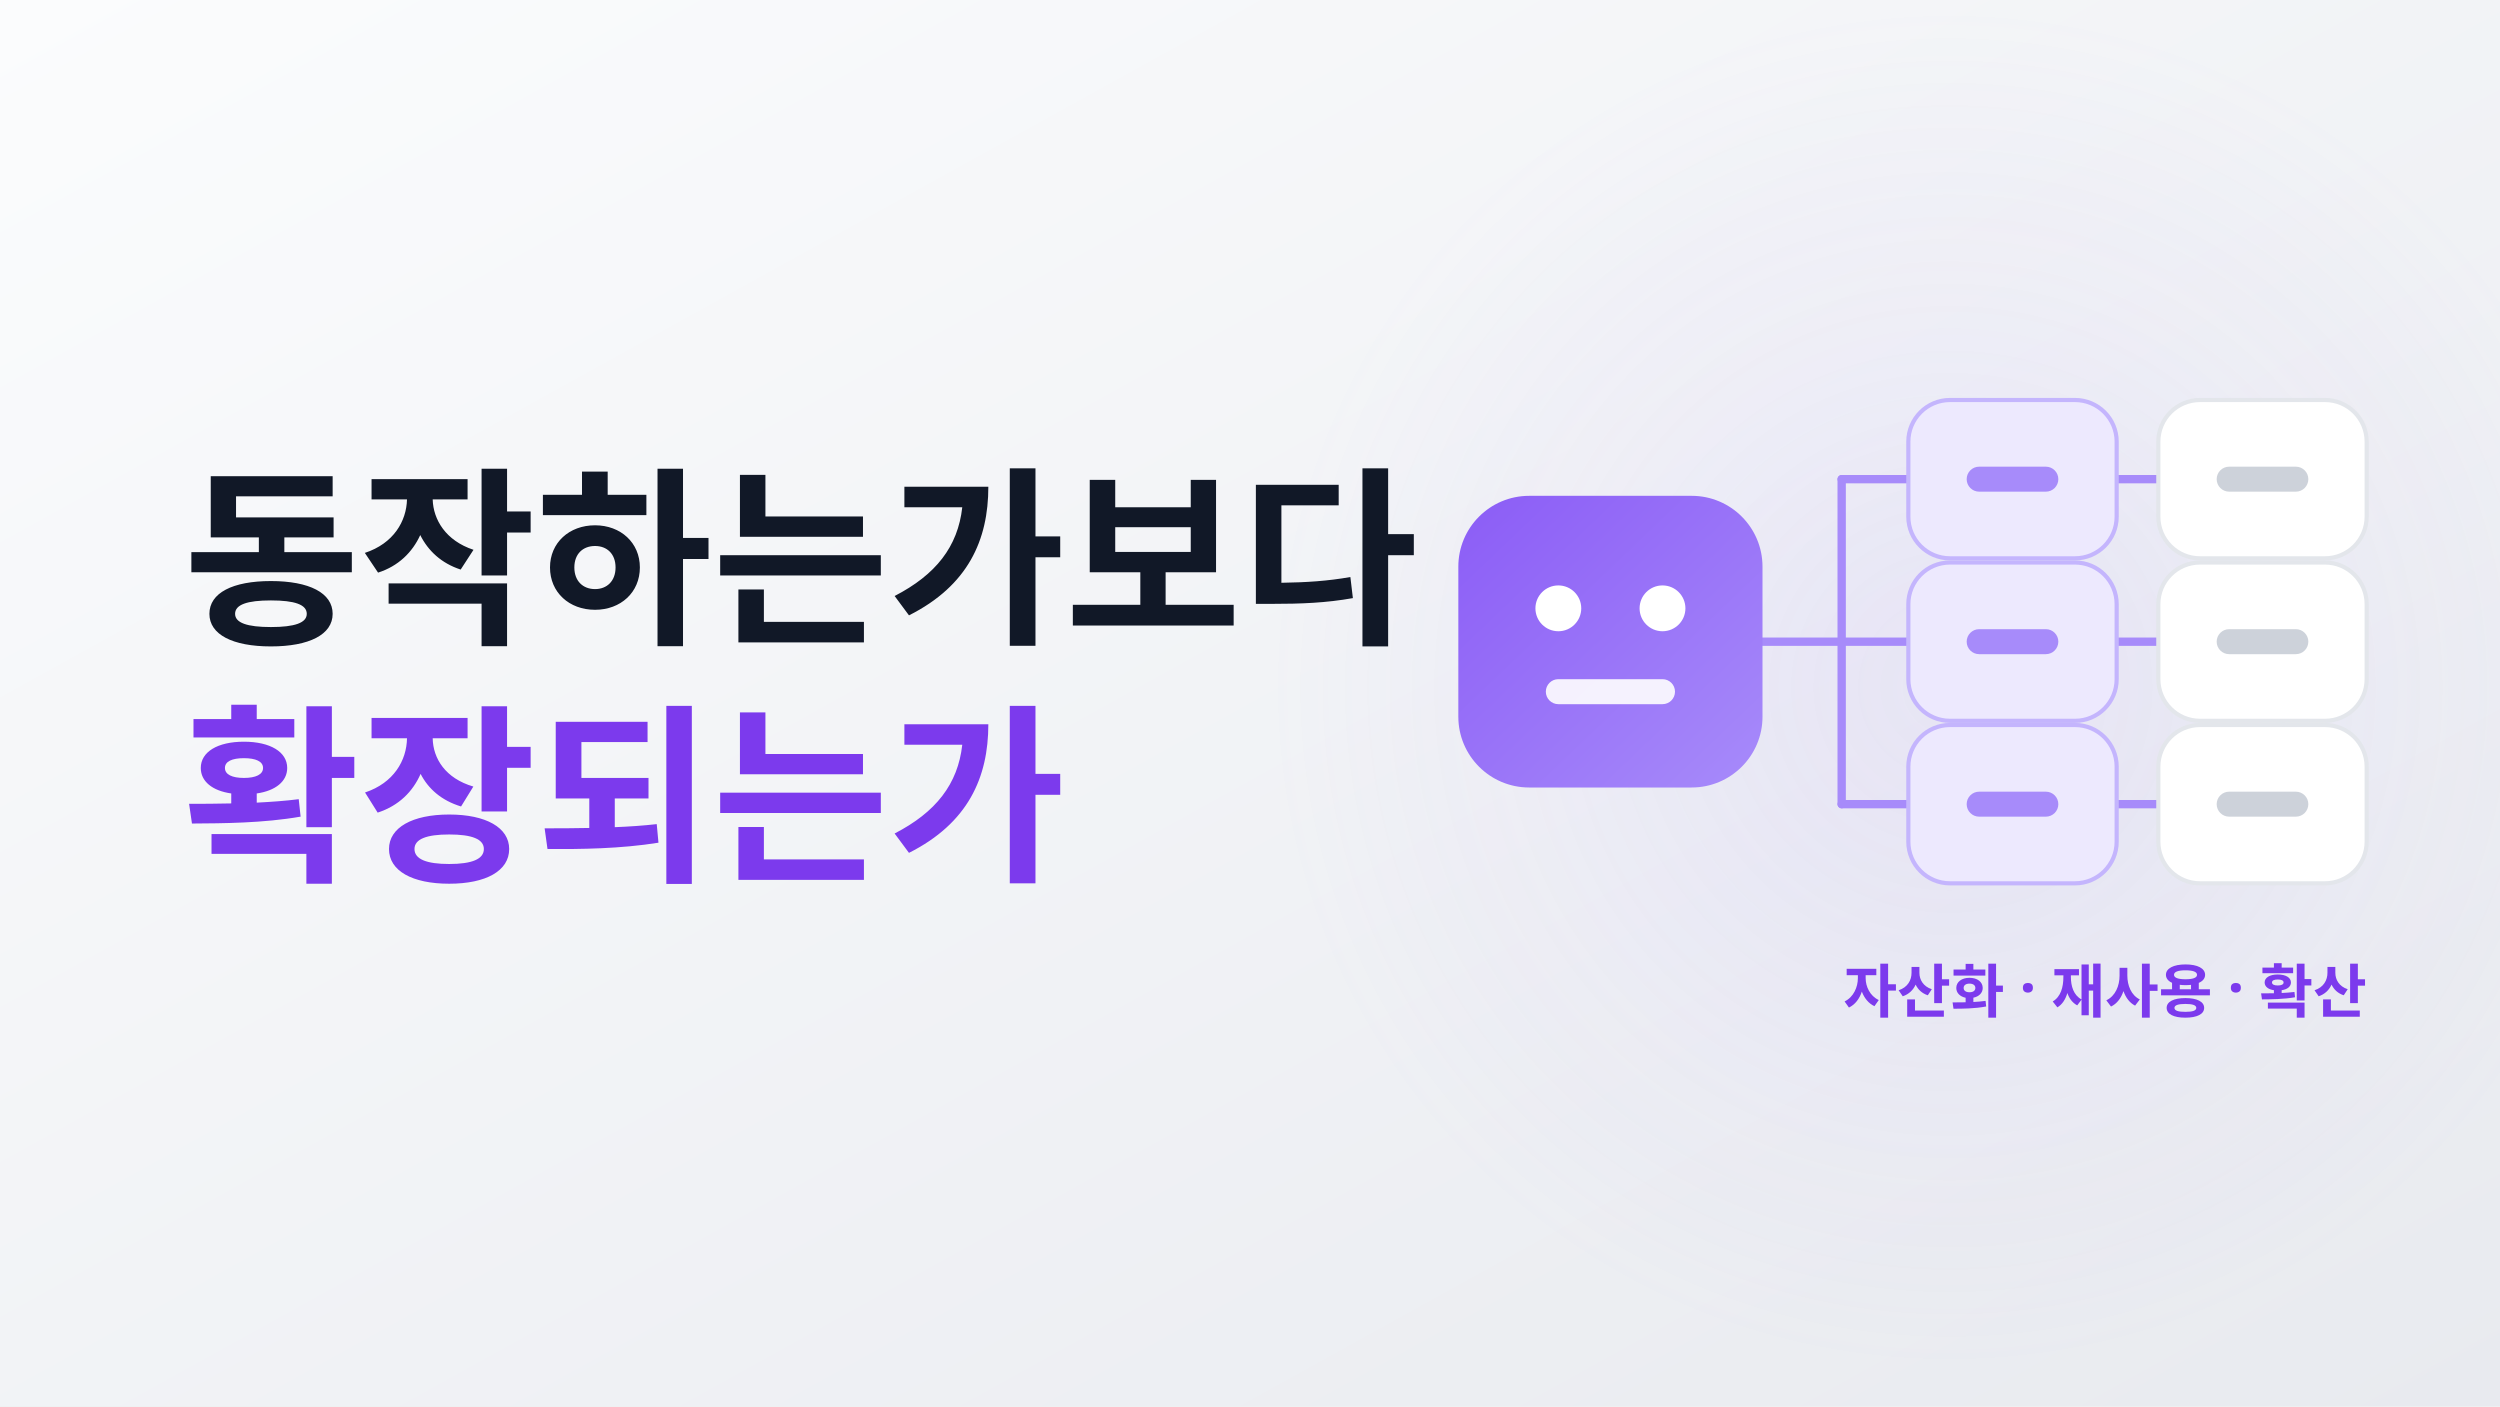
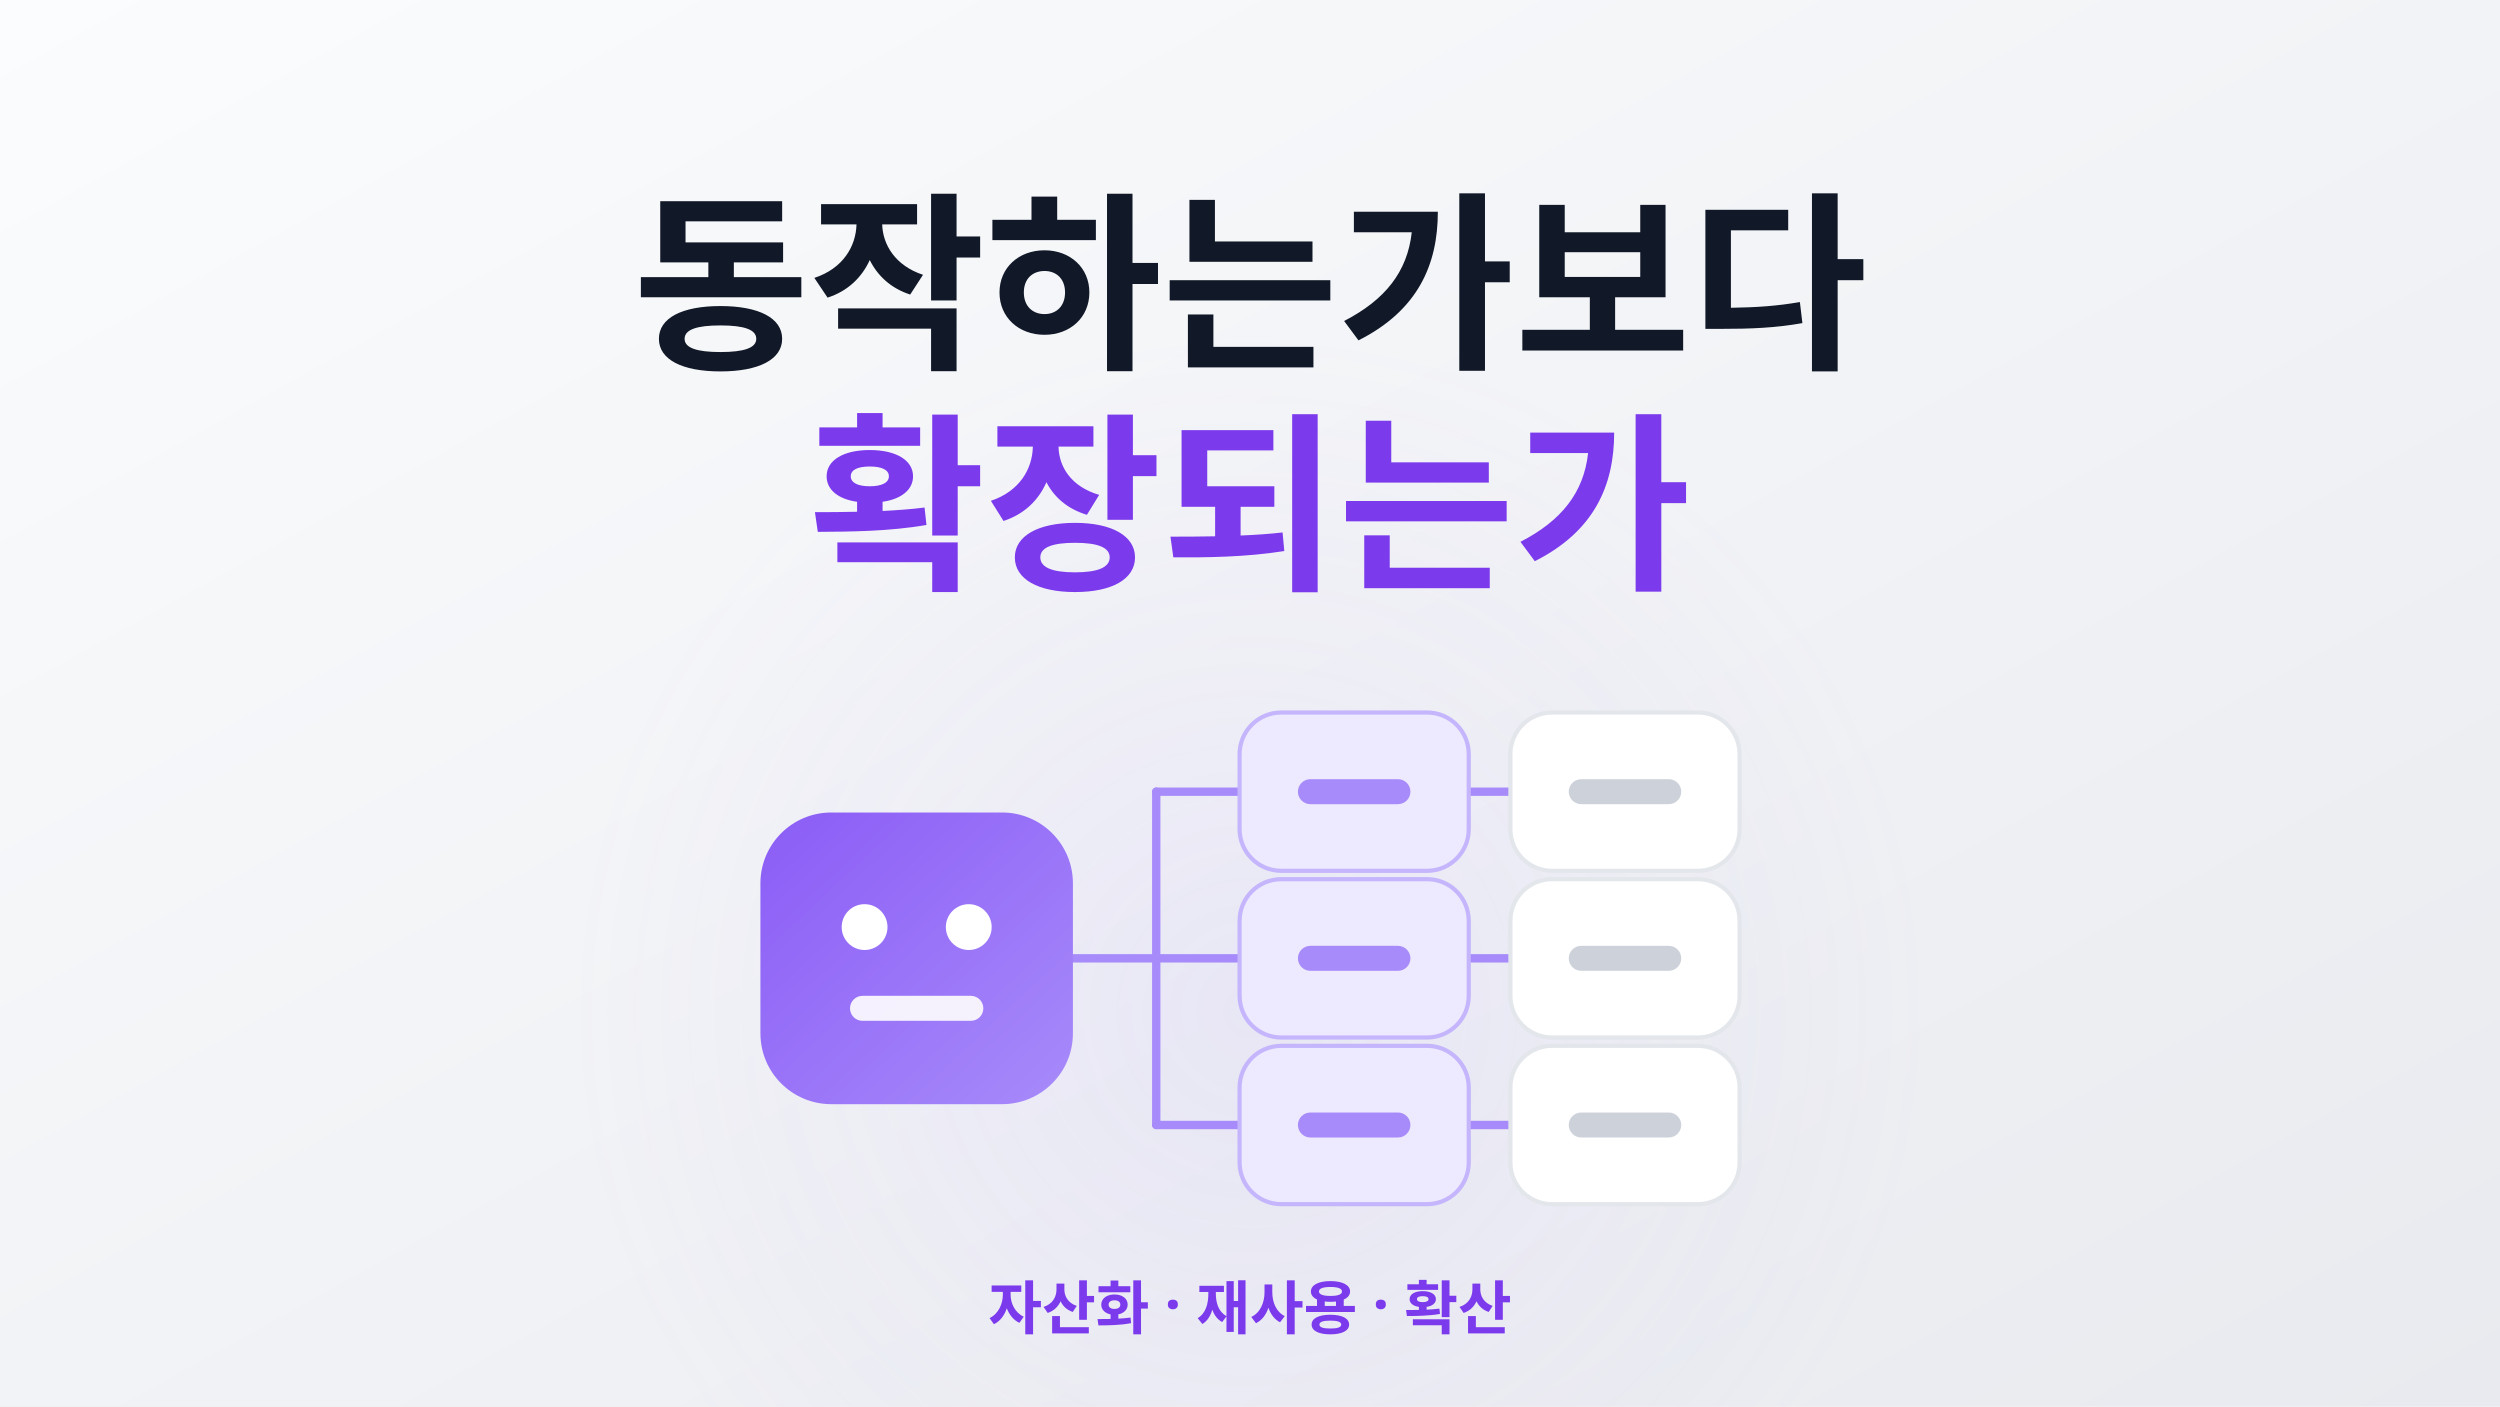
- <svg xmlns="http://www.w3.org/2000/svg" viewBox="0 0 1200 675" role="img" aria-label="첫 Agent 하나에서 갈라져 여러 조직의 업무로 퍼져 나가는 모습">
+ <svg xmlns="http://www.w3.org/2000/svg" viewBox="0 0 1200 675" role="img" aria-label="첫 Agent 하나에서 갈라져 여러 업무로 퍼져 나가는 모습">
  <defs>
    <linearGradient id="bg" x1="0" y1="0" x2="1" y2="1">
      <stop offset="0" stop-color="#fbfcfd" />
      <stop offset="1" stop-color="#e8eaef" />
    </linearGradient>
    <linearGradient id="brand" x1="0" y1="0" x2="1" y2="1">
      <stop offset="0" stop-color="#8b5cf6" />
      <stop offset="1" stop-color="#a78bfa" />
    </linearGradient>
    <radialGradient id="glow" cx="50%" cy="50%" r="50%">
-       <stop offset="0" stop-color="#a78bfa" stop-opacity="0.12" />
+       <stop offset="0" stop-color="#a78bfa" stop-opacity="0.10" />
      <stop offset="1" stop-color="#a78bfa" stop-opacity="0" />
    </radialGradient>
  </defs>
  <rect width="1200" height="675" fill="url(#bg)" />
-   <circle cx="936" cy="330" r="330" fill="url(#glow)" />
-   <text x="88" y="302" font-family="Pretendard,'Pretendard Variable','Malgun Gothic','Apple SD Gothic Neo','Noto Sans KR',sans-serif" font-size="92" font-weight="800" fill="#111827">동작하는가보다</text>
-   <text x="88" y="416" font-family="Pretendard,'Pretendard Variable','Malgun Gothic','Apple SD Gothic Neo','Noto Sans KR',sans-serif" font-size="92" font-weight="800" fill="#7c3aed">확장되는가</text>
+   <circle cx="600" cy="486" r="330" fill="url(#glow)" />
+   <text x="600" y="170" text-anchor="middle" font-family="Pretendard,'Pretendard Variable','Malgun Gothic','Apple SD Gothic Neo','Noto Sans KR',sans-serif" font-size="92" font-weight="800" fill="#111827">동작하는가보다</text>
+   <text x="600" y="276" text-anchor="middle" font-family="Pretendard,'Pretendard Variable','Malgun Gothic','Apple SD Gothic Neo','Noto Sans KR',sans-serif" font-size="92" font-weight="800" fill="#7c3aed">확장되는가</text>
  <g stroke="#a78bfa" stroke-width="4" stroke-linecap="round" fill="none">
-     <path d="M846 308 h38" />
-     <path d="M884 230 v156" />
-     <path d="M884 230 h32" />
-     <path d="M884 308 h32" />
-     <path d="M884 386 h32" />
-     <path d="M1016 230 h20" />
-     <path d="M1016 308 h20" />
-     <path d="M1016 386 h20" />
+     <path d="M515 460 h40" />
+     <path d="M555 380 v160" />
+     <path d="M555 380 h40" />
+     <path d="M705 380 h20" />
+     <path d="M555 460 h40" />
+     <path d="M705 460 h20" />
+     <path d="M555 540 h40" />
+     <path d="M705 540 h20" />
  </g>
-   <rect x="700" y="238" width="146" height="140" rx="34" fill="url(#brand)" />
+   <rect x="365" y="390" width="150" height="140" rx="34" fill="url(#brand)" />
  <g fill="#ffffff">
-     <circle cx="748" cy="292" r="11" />
-     <circle cx="798" cy="292" r="11" />
-     <rect x="742" y="326" width="62" height="12" rx="6" opacity="0.9" />
+     <circle cx="415" cy="445" r="11" />
+     <circle cx="465" cy="445" r="11" />
+     <rect x="408" y="478" width="64" height="12" rx="6" opacity="0.9" />
  </g>
-   <g>
-     <rect x="916" y="192" width="100" height="76" rx="20" fill="#ede9fe" stroke="#c4b5fd" stroke-width="2" />
-     <rect x="916" y="270" width="100" height="76" rx="20" fill="#ede9fe" stroke="#c4b5fd" stroke-width="2" />
-     <rect x="916" y="348" width="100" height="76" rx="20" fill="#ede9fe" stroke="#c4b5fd" stroke-width="2" />
-     <rect x="1036" y="192" width="100" height="76" rx="20" fill="#ffffff" stroke="#e3e6eb" stroke-width="2" />
-     <rect x="1036" y="270" width="100" height="76" rx="20" fill="#ffffff" stroke="#e3e6eb" stroke-width="2" />
-     <rect x="1036" y="348" width="100" height="76" rx="20" fill="#ffffff" stroke="#e3e6eb" stroke-width="2" />
-   </g>
-   <g fill="#a78bfa">
-     <rect x="944" y="224" width="44" height="12" rx="6" />
-     <rect x="944" y="302" width="44" height="12" rx="6" />
-     <rect x="944" y="380" width="44" height="12" rx="6" />
-   </g>
-   <g fill="#cdd2da">
-     <rect x="1064" y="224" width="44" height="12" rx="6" />
-     <rect x="1064" y="302" width="44" height="12" rx="6" />
-     <rect x="1064" y="380" width="44" height="12" rx="6" />
-   </g>
-   <text x="1136" y="486" text-anchor="end" font-family="Pretendard,'Pretendard Variable','Malgun Gothic','Apple SD Gothic Neo','Noto Sans KR',sans-serif" font-size="28" font-weight="700" fill="#7c3aed">자산화 · 재사용 · 확산</text>
+   <rect x="595" y="342" width="110" height="76" rx="20" fill="#ede9fe" stroke="#c4b5fd" stroke-width="2" />
+   <rect x="725" y="342" width="110" height="76" rx="20" fill="#ffffff" stroke="#e3e6eb" stroke-width="2" />
+   <rect x="623" y="374" width="54" height="12" rx="6" fill="#a78bfa" />
+   <rect x="753" y="374" width="54" height="12" rx="6" fill="#cdd2da" />
+   <rect x="595" y="422" width="110" height="76" rx="20" fill="#ede9fe" stroke="#c4b5fd" stroke-width="2" />
+   <rect x="725" y="422" width="110" height="76" rx="20" fill="#ffffff" stroke="#e3e6eb" stroke-width="2" />
+   <rect x="623" y="454" width="54" height="12" rx="6" fill="#a78bfa" />
+   <rect x="753" y="454" width="54" height="12" rx="6" fill="#cdd2da" />
+   <rect x="595" y="502" width="110" height="76" rx="20" fill="#ede9fe" stroke="#c4b5fd" stroke-width="2" />
+   <rect x="725" y="502" width="110" height="76" rx="20" fill="#ffffff" stroke="#e3e6eb" stroke-width="2" />
+   <rect x="623" y="534" width="54" height="12" rx="6" fill="#a78bfa" />
+   <rect x="753" y="534" width="54" height="12" rx="6" fill="#cdd2da" />
+   <text x="600" y="638" text-anchor="middle" font-family="Pretendard,'Pretendard Variable','Malgun Gothic','Apple SD Gothic Neo','Noto Sans KR',sans-serif" font-size="28" font-weight="700" fill="#7c3aed">자산화 · 재사용 · 확산</text>
</svg>
